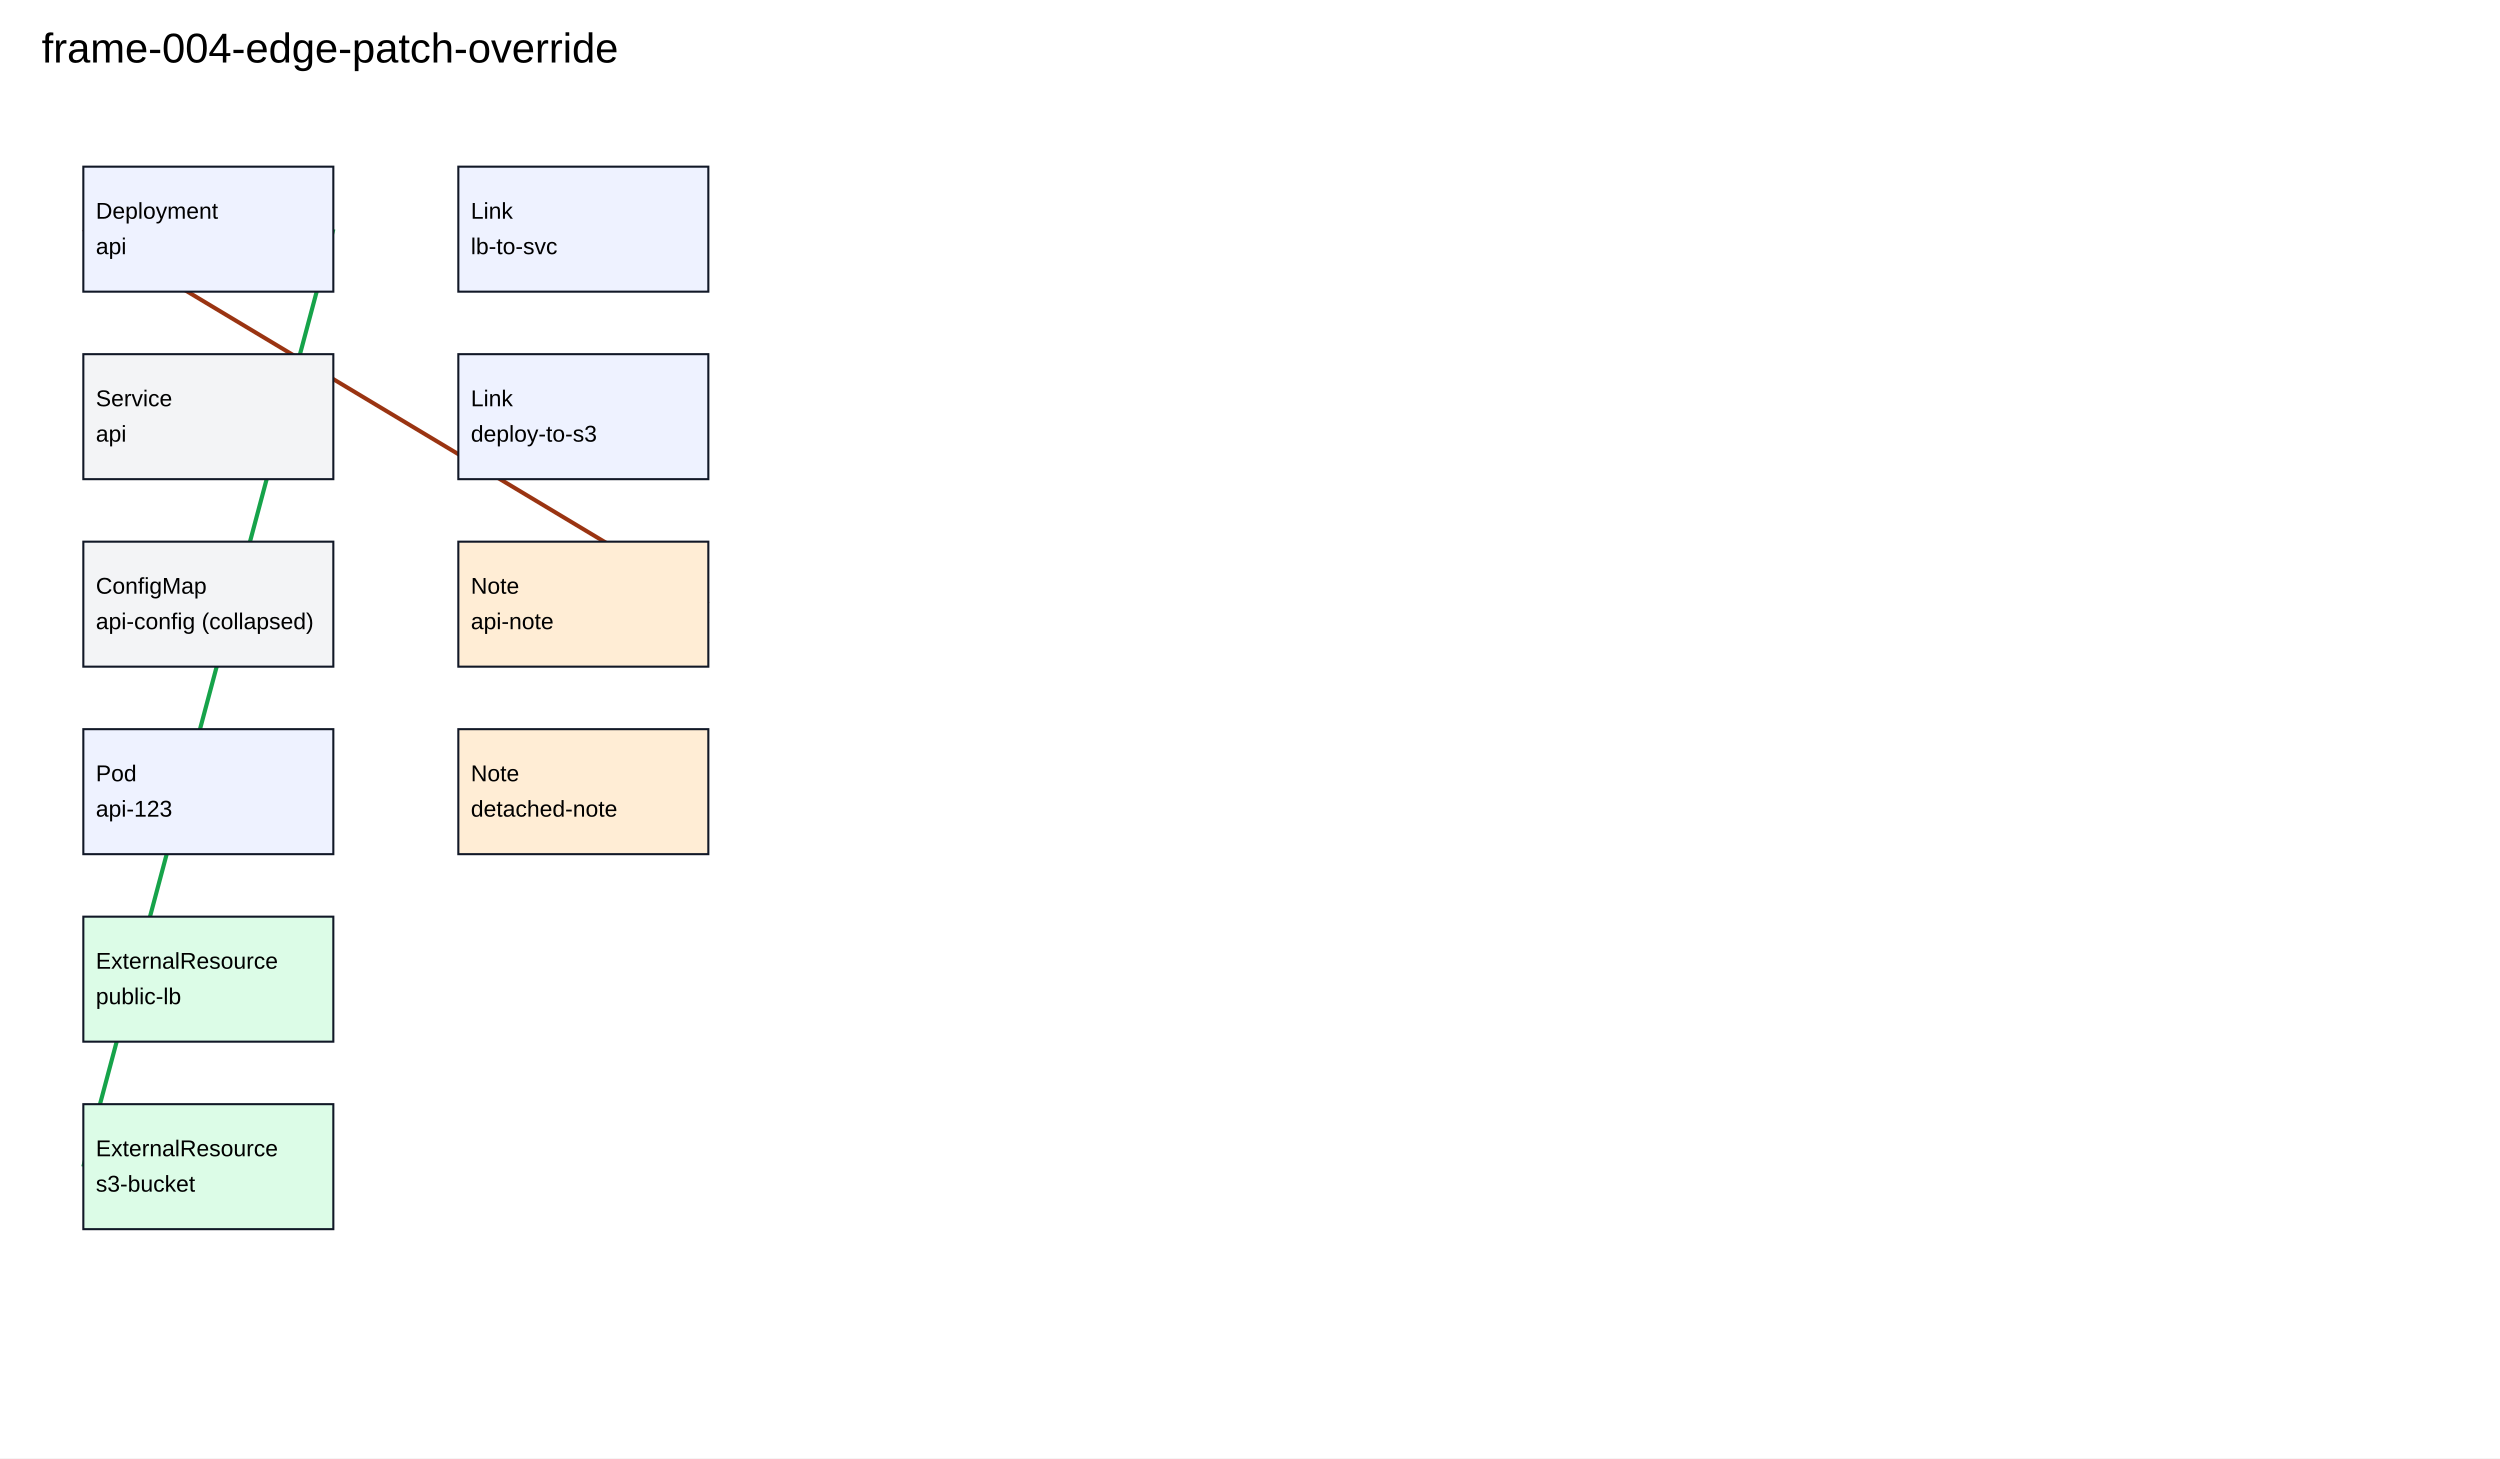
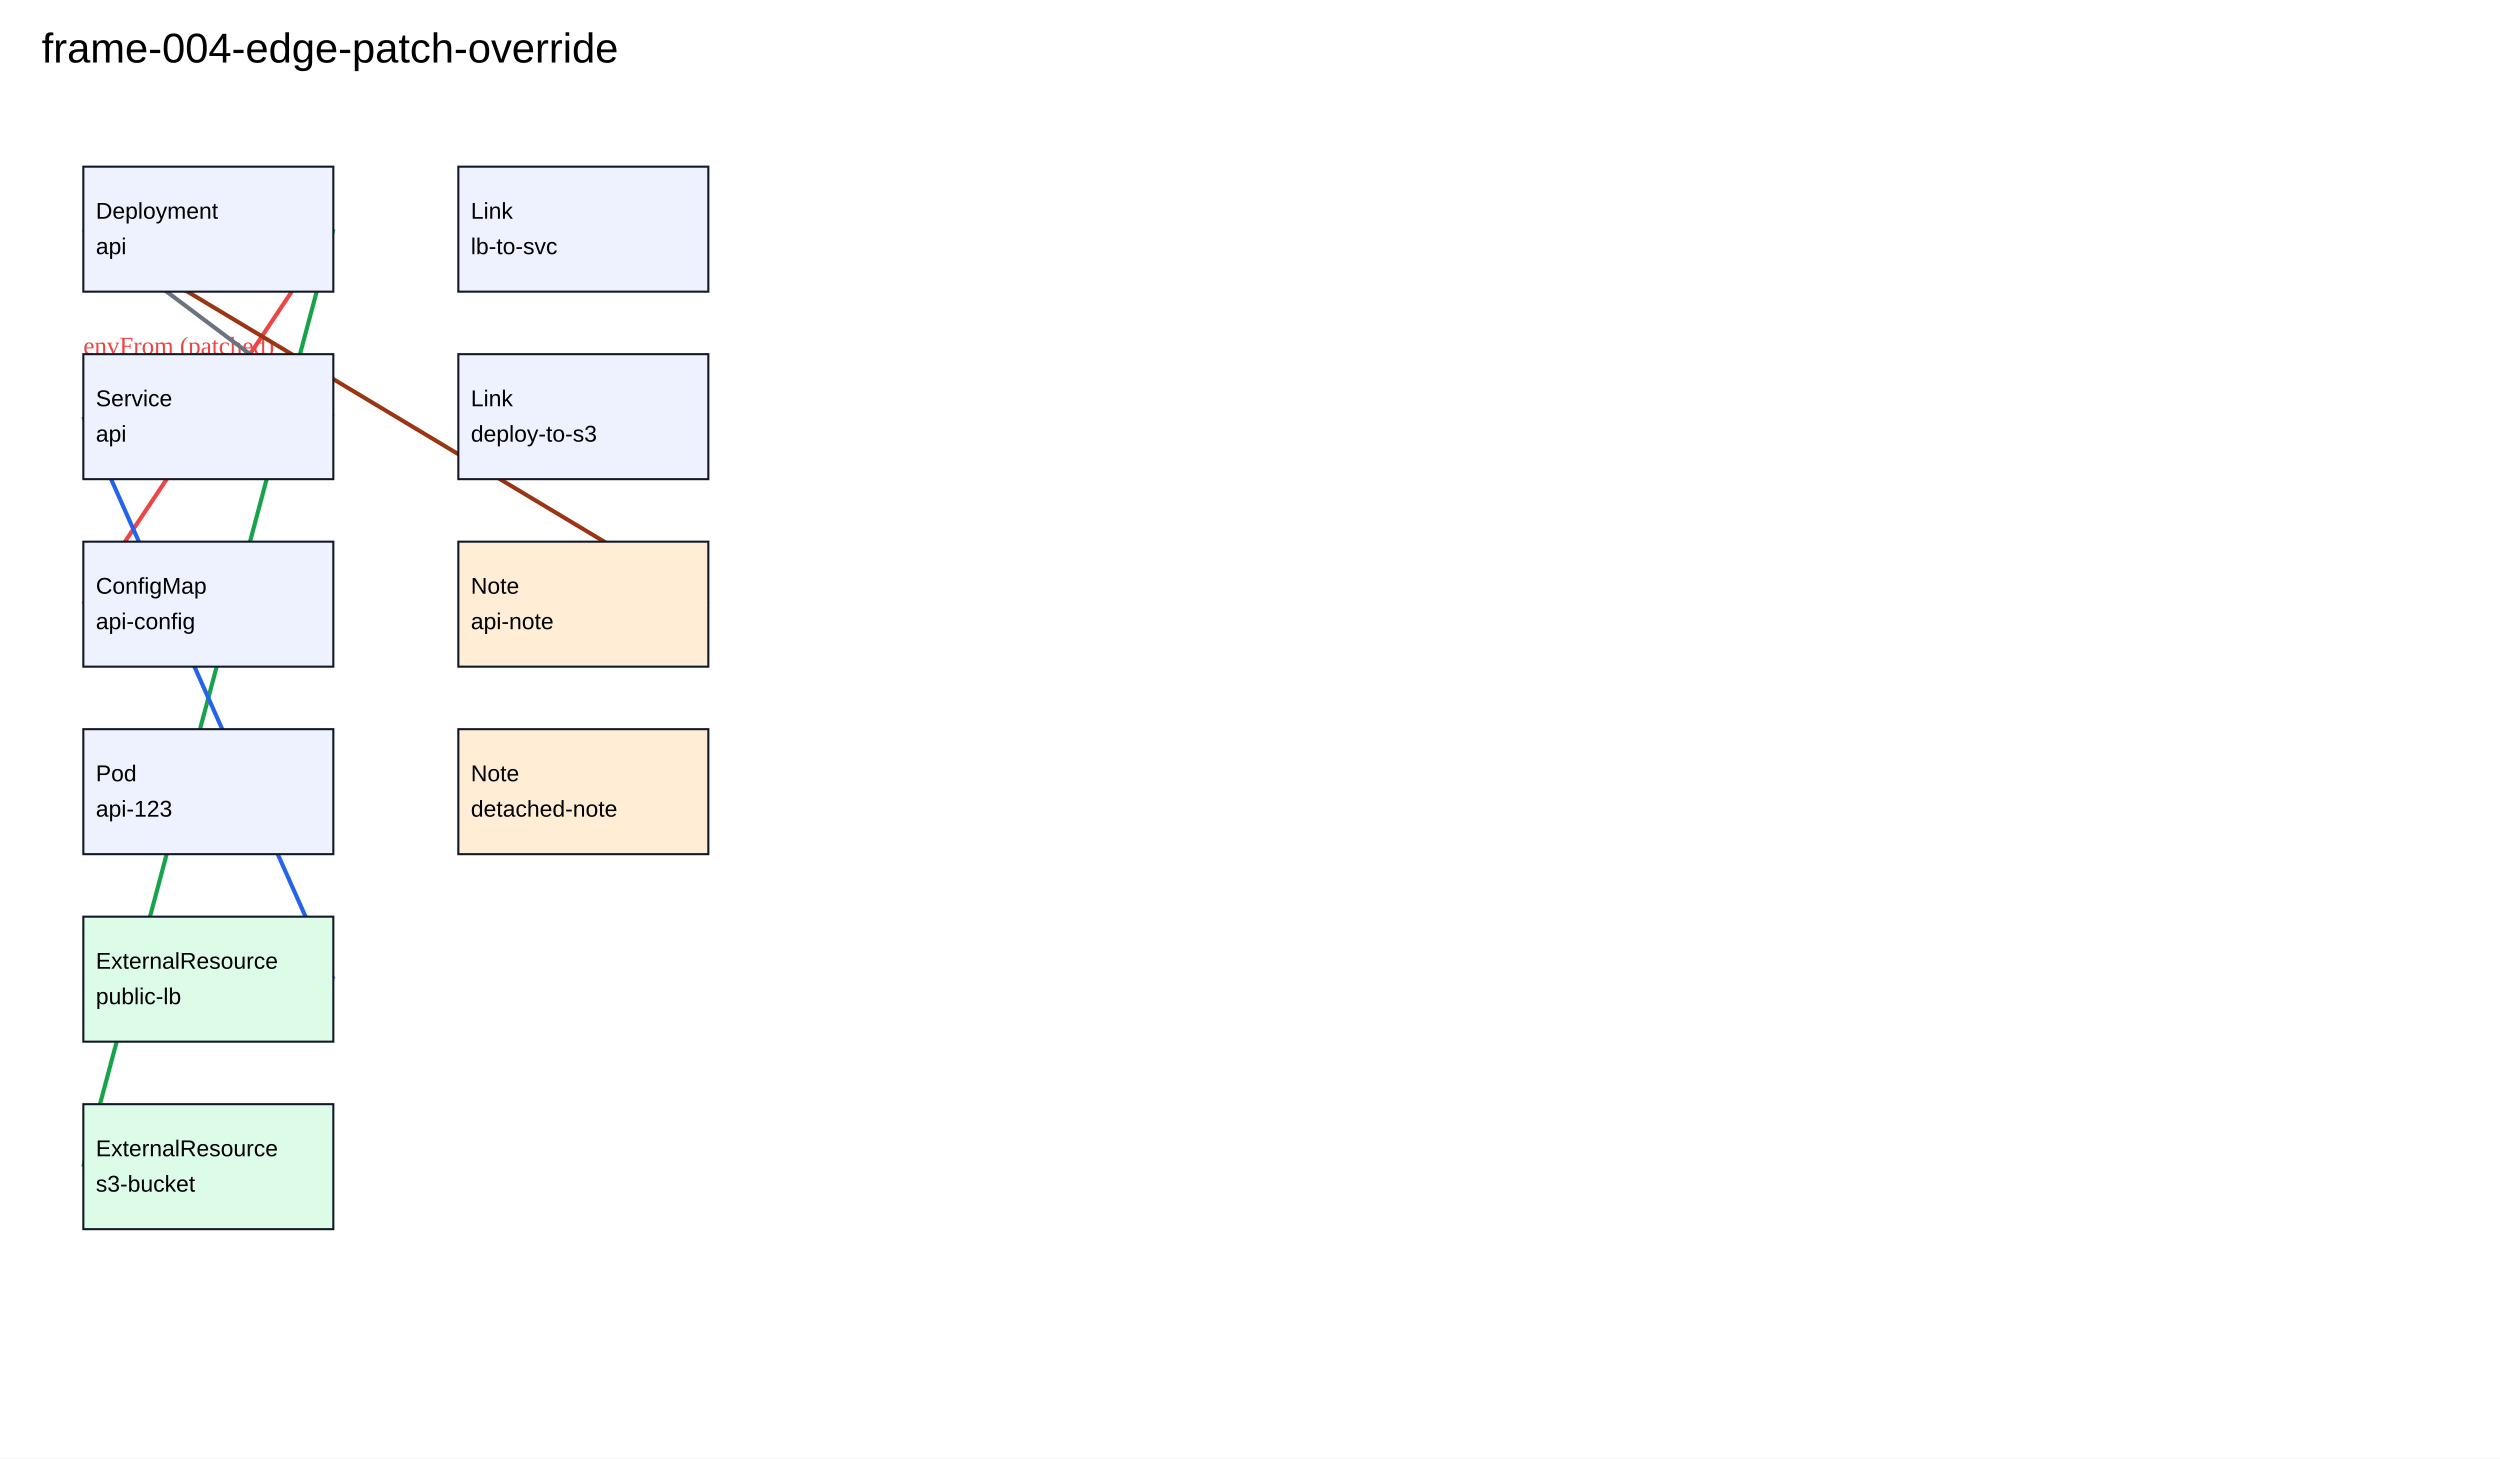
<svg xmlns="http://www.w3.org/2000/svg" width="1200" height="700">
  <rect width="100%" height="100%" fill="white" />
  <text x="20" y="30" font-size="20" font-family="Arial">frame-004-edge-patch-override</text>
+   <line x1="160" y1="110" x2="40" y2="290" stroke="#ef4444" stroke-width="2" />
+   <text x="40" y="170" font-size="12" fill="#ef4444">envFrom (patched)</text>
  <line x1="160" y1="110" x2="40" y2="560" stroke="#16a34a" stroke-width="2" />
  <text x="40" y="305" font-size="12" fill="#16a34a">uses</text>
+   <line x1="160" y1="470" x2="40" y2="200" stroke="#2563eb" stroke-width="2" />
+   <text x="40" y="305" font-size="12" fill="#2563eb">routesTo</text>
  <line x1="340" y1="290" x2="40" y2="110" stroke="#9a3412" stroke-width="2" />
-   <rect x="40" y="260" width="120" height="60" fill="#f3f4f6" stroke="#111827" />
+   <line x1="160" y1="200" x2="40" y2="110" stroke="#6b7280" stroke-width="2" />
+   <text x="40" y="125" font-size="12" fill="#6b7280">selects</text>
+   <rect x="40" y="260" width="120" height="60" fill="#eef2ff" stroke="#111827" />
  <text x="46" y="285" font-size="11" font-family="Arial">ConfigMap</text>
-   <text x="46" y="302" font-size="11" font-family="Arial">api-config (collapsed)</text>
+   <text x="46" y="302" font-size="11" font-family="Arial">api-config</text>
  <rect x="40" y="80" width="120" height="60" fill="#eef2ff" stroke="#111827" />
  <text x="46" y="105" font-size="11" font-family="Arial">Deployment</text>
  <text x="46" y="122" font-size="11" font-family="Arial">api</text>
  <rect x="40" y="440" width="120" height="60" fill="#dcfce7" stroke="#111827" />
  <text x="46" y="465" font-size="11" font-family="Arial">ExternalResource</text>
  <text x="46" y="482" font-size="11" font-family="Arial">public-lb</text>
  <rect x="40" y="530" width="120" height="60" fill="#dcfce7" stroke="#111827" />
  <text x="46" y="555" font-size="11" font-family="Arial">ExternalResource</text>
  <text x="46" y="572" font-size="11" font-family="Arial">s3-bucket</text>
  <rect x="220" y="170" width="120" height="60" fill="#eef2ff" stroke="#111827" />
  <text x="226" y="195" font-size="11" font-family="Arial">Link</text>
  <text x="226" y="212" font-size="11" font-family="Arial">deploy-to-s3</text>
  <rect x="220" y="80" width="120" height="60" fill="#eef2ff" stroke="#111827" />
  <text x="226" y="105" font-size="11" font-family="Arial">Link</text>
  <text x="226" y="122" font-size="11" font-family="Arial">lb-to-svc</text>
  <rect x="220" y="260" width="120" height="60" fill="#ffedd5" stroke="#111827" />
  <text x="226" y="285" font-size="11" font-family="Arial">Note</text>
  <text x="226" y="302" font-size="11" font-family="Arial">api-note</text>
  <rect x="220" y="350" width="120" height="60" fill="#ffedd5" stroke="#111827" />
  <text x="226" y="375" font-size="11" font-family="Arial">Note</text>
  <text x="226" y="392" font-size="11" font-family="Arial">detached-note</text>
  <rect x="40" y="350" width="120" height="60" fill="#eef2ff" stroke="#111827" />
  <text x="46" y="375" font-size="11" font-family="Arial">Pod</text>
  <text x="46" y="392" font-size="11" font-family="Arial">api-123</text>
-   <rect x="40" y="170" width="120" height="60" fill="#f3f4f6" stroke="#111827" />
+   <rect x="40" y="170" width="120" height="60" fill="#eef2ff" stroke="#111827" />
  <text x="46" y="195" font-size="11" font-family="Arial">Service</text>
  <text x="46" y="212" font-size="11" font-family="Arial">api</text>
</svg>
